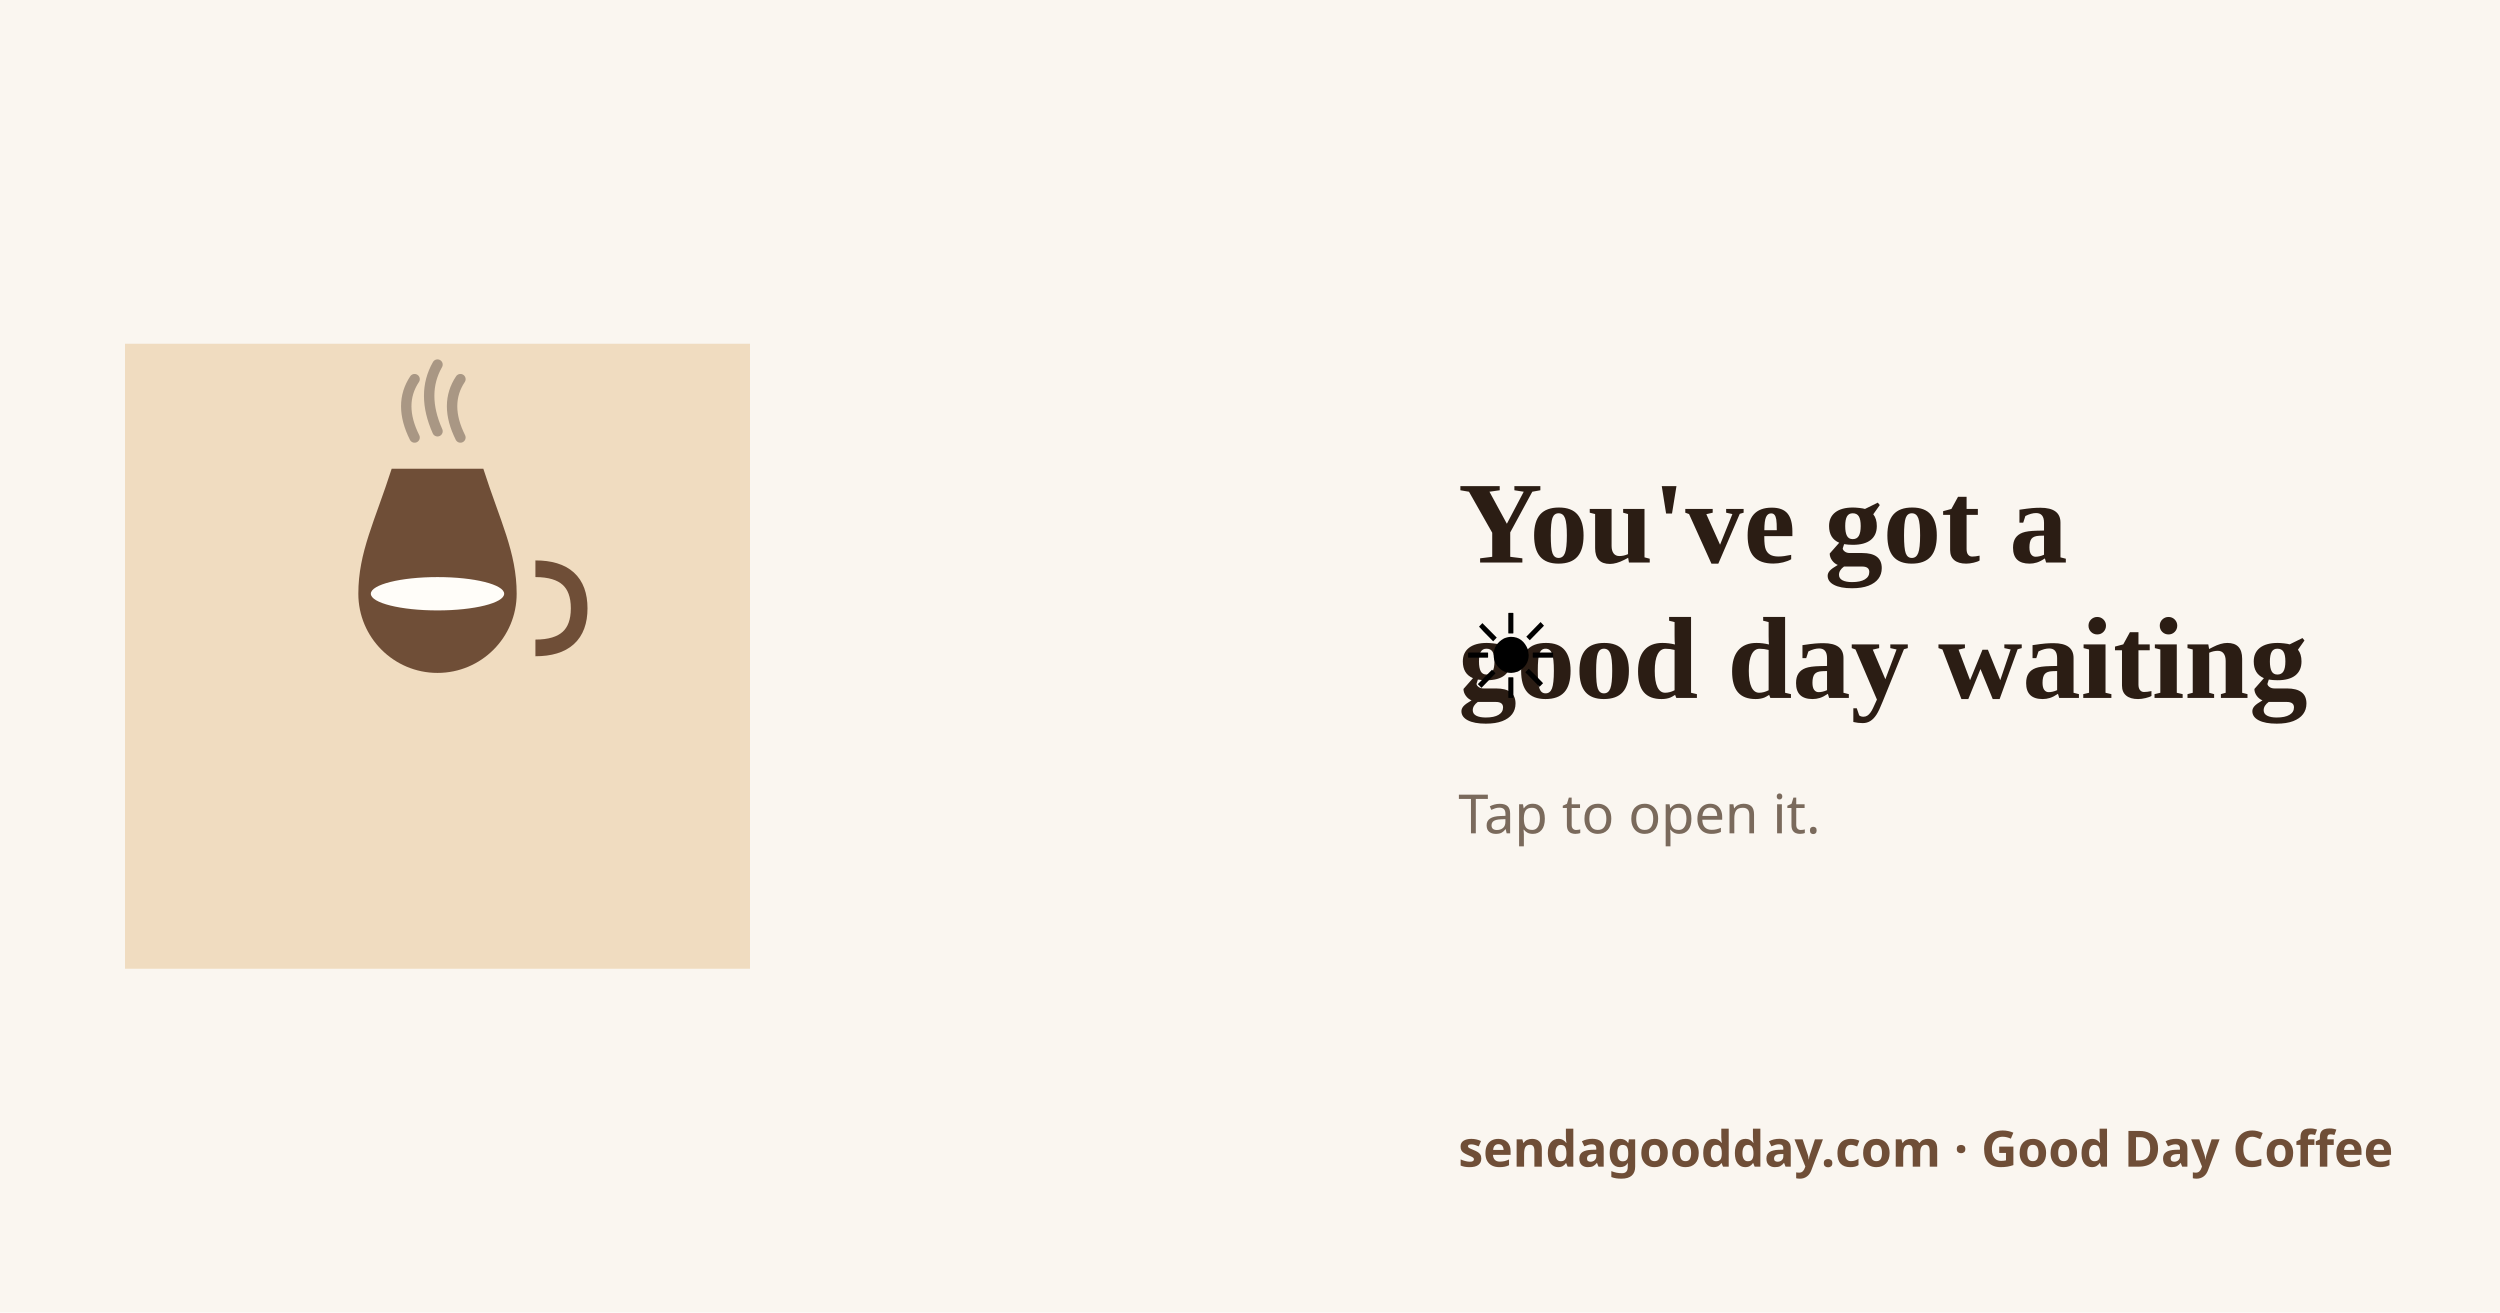
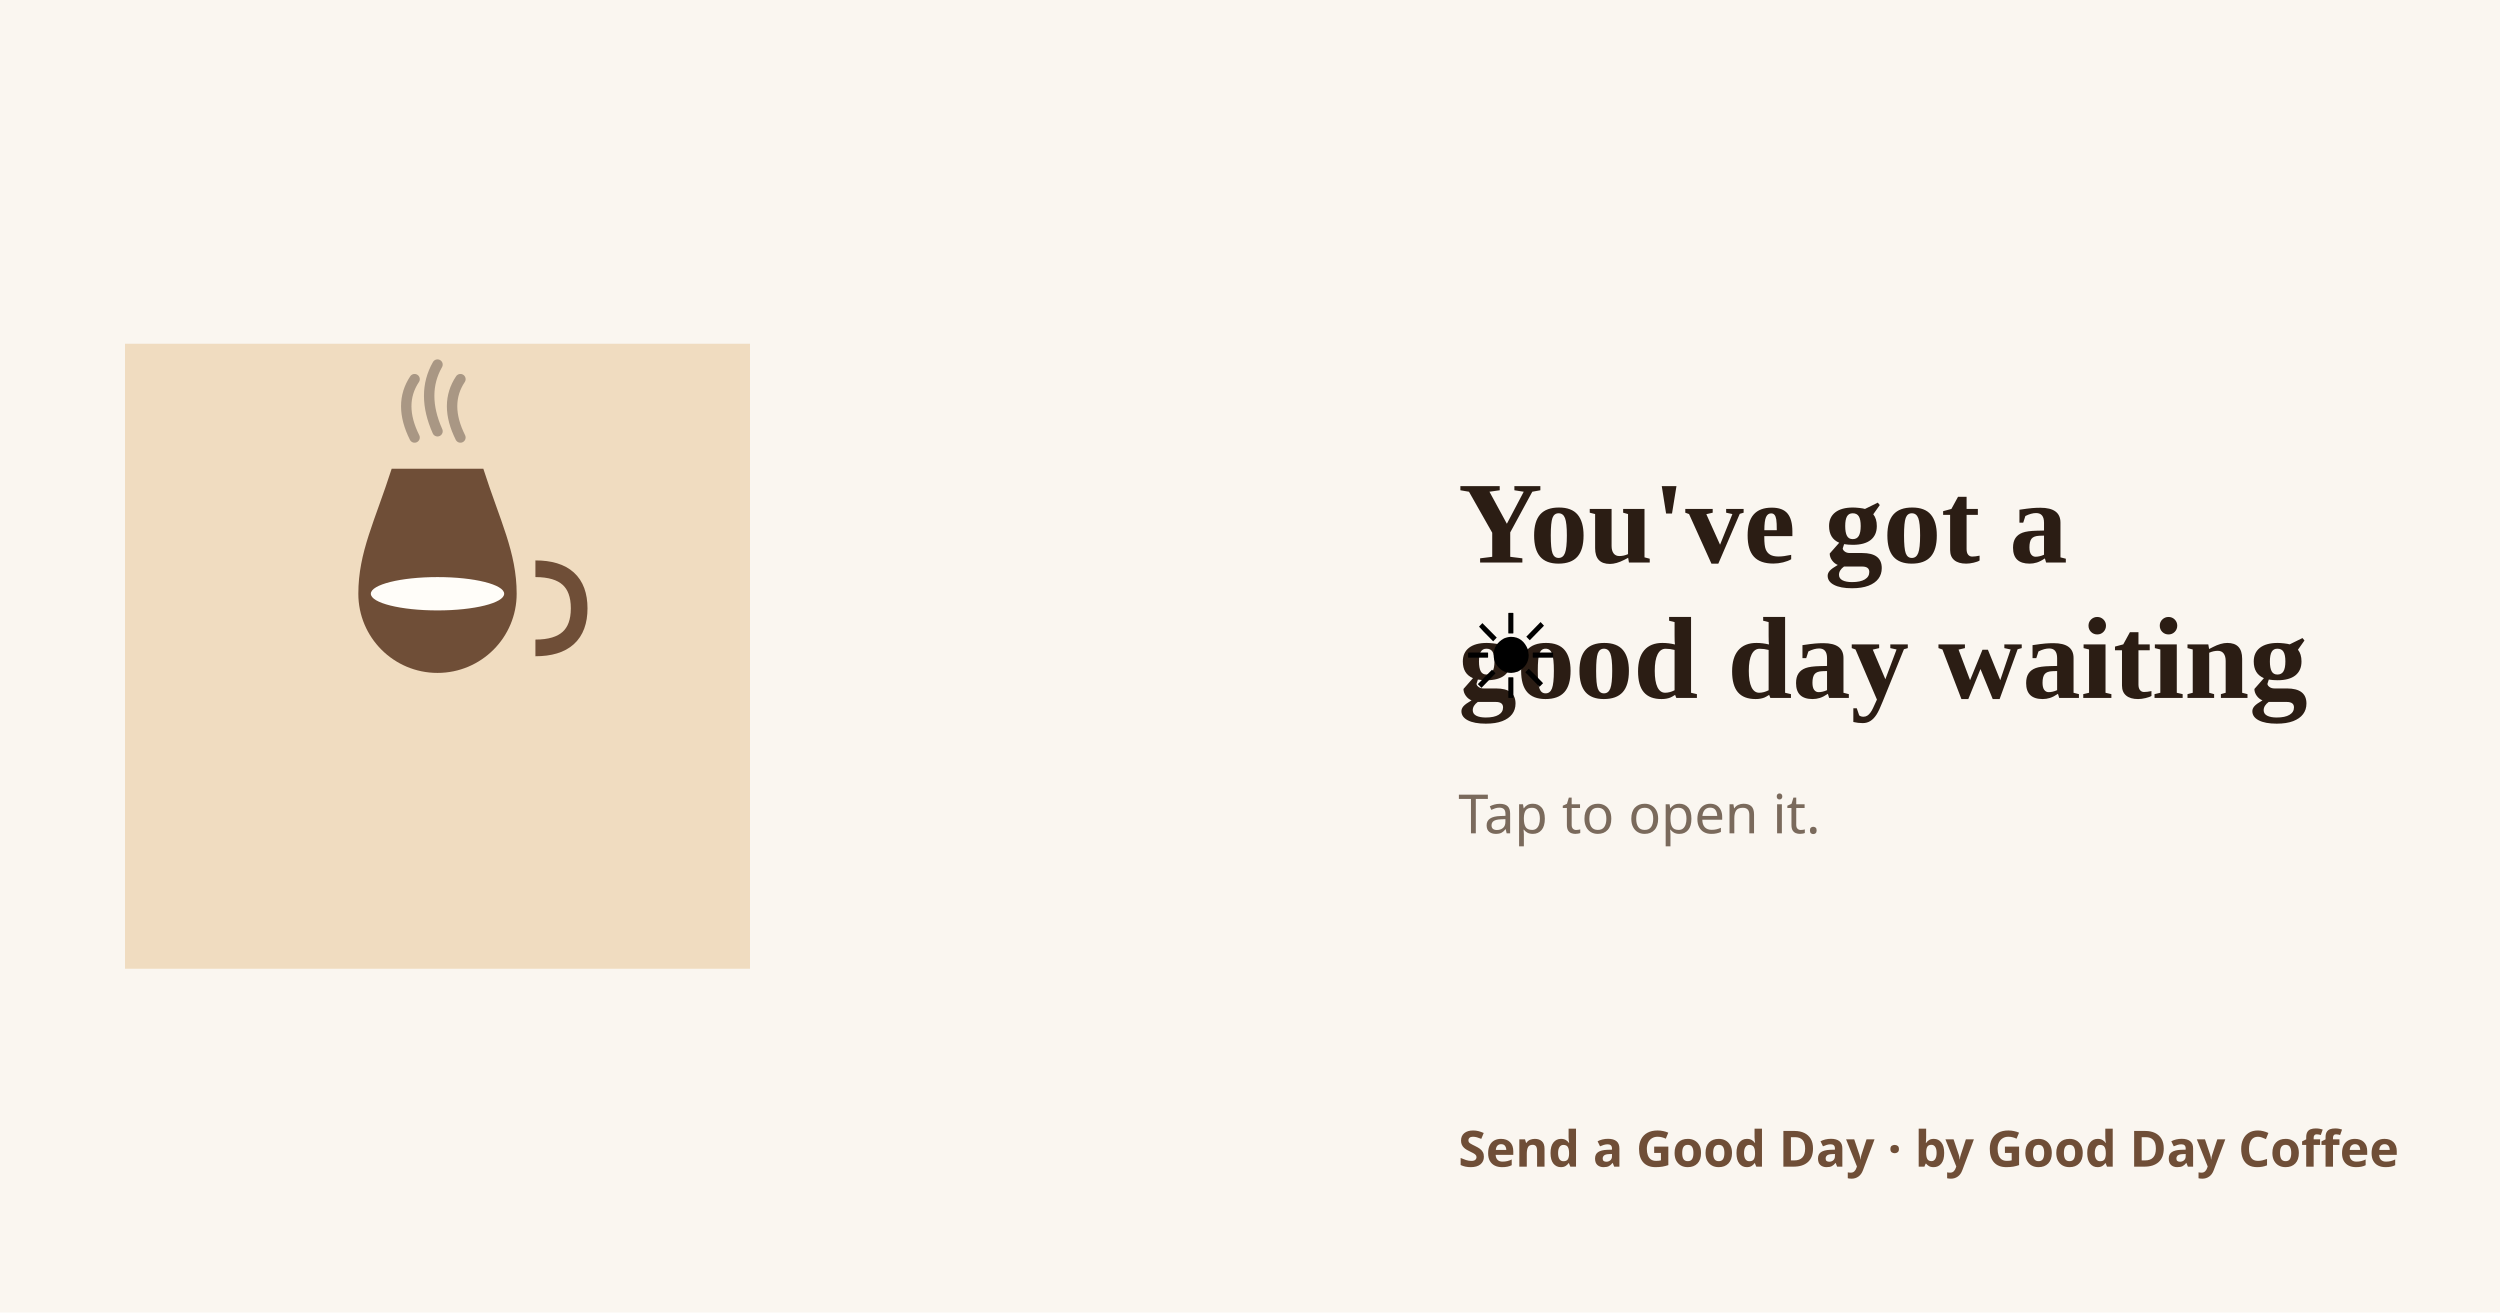
<svg xmlns="http://www.w3.org/2000/svg" viewBox="0 0 1200 630">
  <rect width="1200" height="630" fill="#faf6f0" />
  <g transform="translate(60,165)">
    <rect width="300" height="300" fill="#f0dcc0" />
    <path d="M128,60 C120,85 112,100 112,120 A38,38 0 1 0 188,120 C188,100 180,85 172,60 Z" fill="#6f4e37" />
    <ellipse cx="150" cy="120" rx="32" ry="8" fill="#fffdf9" />
    <path d="M197,108 q21,0 21,19 q0,19 -21,19" fill="none" stroke="#6f4e37" stroke-width="8" />
    <path d="M139,45 q-8,-16 0,-28" fill="none" stroke="#7a6a5c" stroke-opacity="0.6" stroke-width="5" stroke-linecap="round" />
    <path d="M150,42 q-8,-18 0,-32" fill="none" stroke="#7a6a5c" stroke-opacity="0.6" stroke-width="5" stroke-linecap="round" />
    <path d="M161,45 q-8,-16 0,-28" fill="none" stroke="#7a6a5c" stroke-opacity="0.6" stroke-width="5" stroke-linecap="round" />
  </g>
  <text x="700" y="270" font-family="Georgia, 'Times New Roman', serif" font-weight="600" font-size="56" fill="#2b1d14">You've got a</text>
  <text x="700" y="335" font-family="Georgia, 'Times New Roman', serif" font-weight="600" font-size="56" fill="#2b1d14">good day waiting</text>
  <text x="700" y="335" font-family="Georgia, serif" font-size="56">☀</text>
  <text x="700" y="400" font-family="system-ui, sans-serif" font-size="26" fill="#7a6a5c">Tap to open it.</text>
-   <text x="700" y="560" font-family="system-ui, sans-serif" font-weight="600" font-size="24" fill="#6f4e37">sendagoodday.com  ·  Good Day Coffee</text>
+   <text x="700" y="560" font-family="system-ui, sans-serif" font-weight="600" font-size="24" fill="#6f4e37">Send a Good Day  ·  by Good Day Coffee</text>
</svg>
